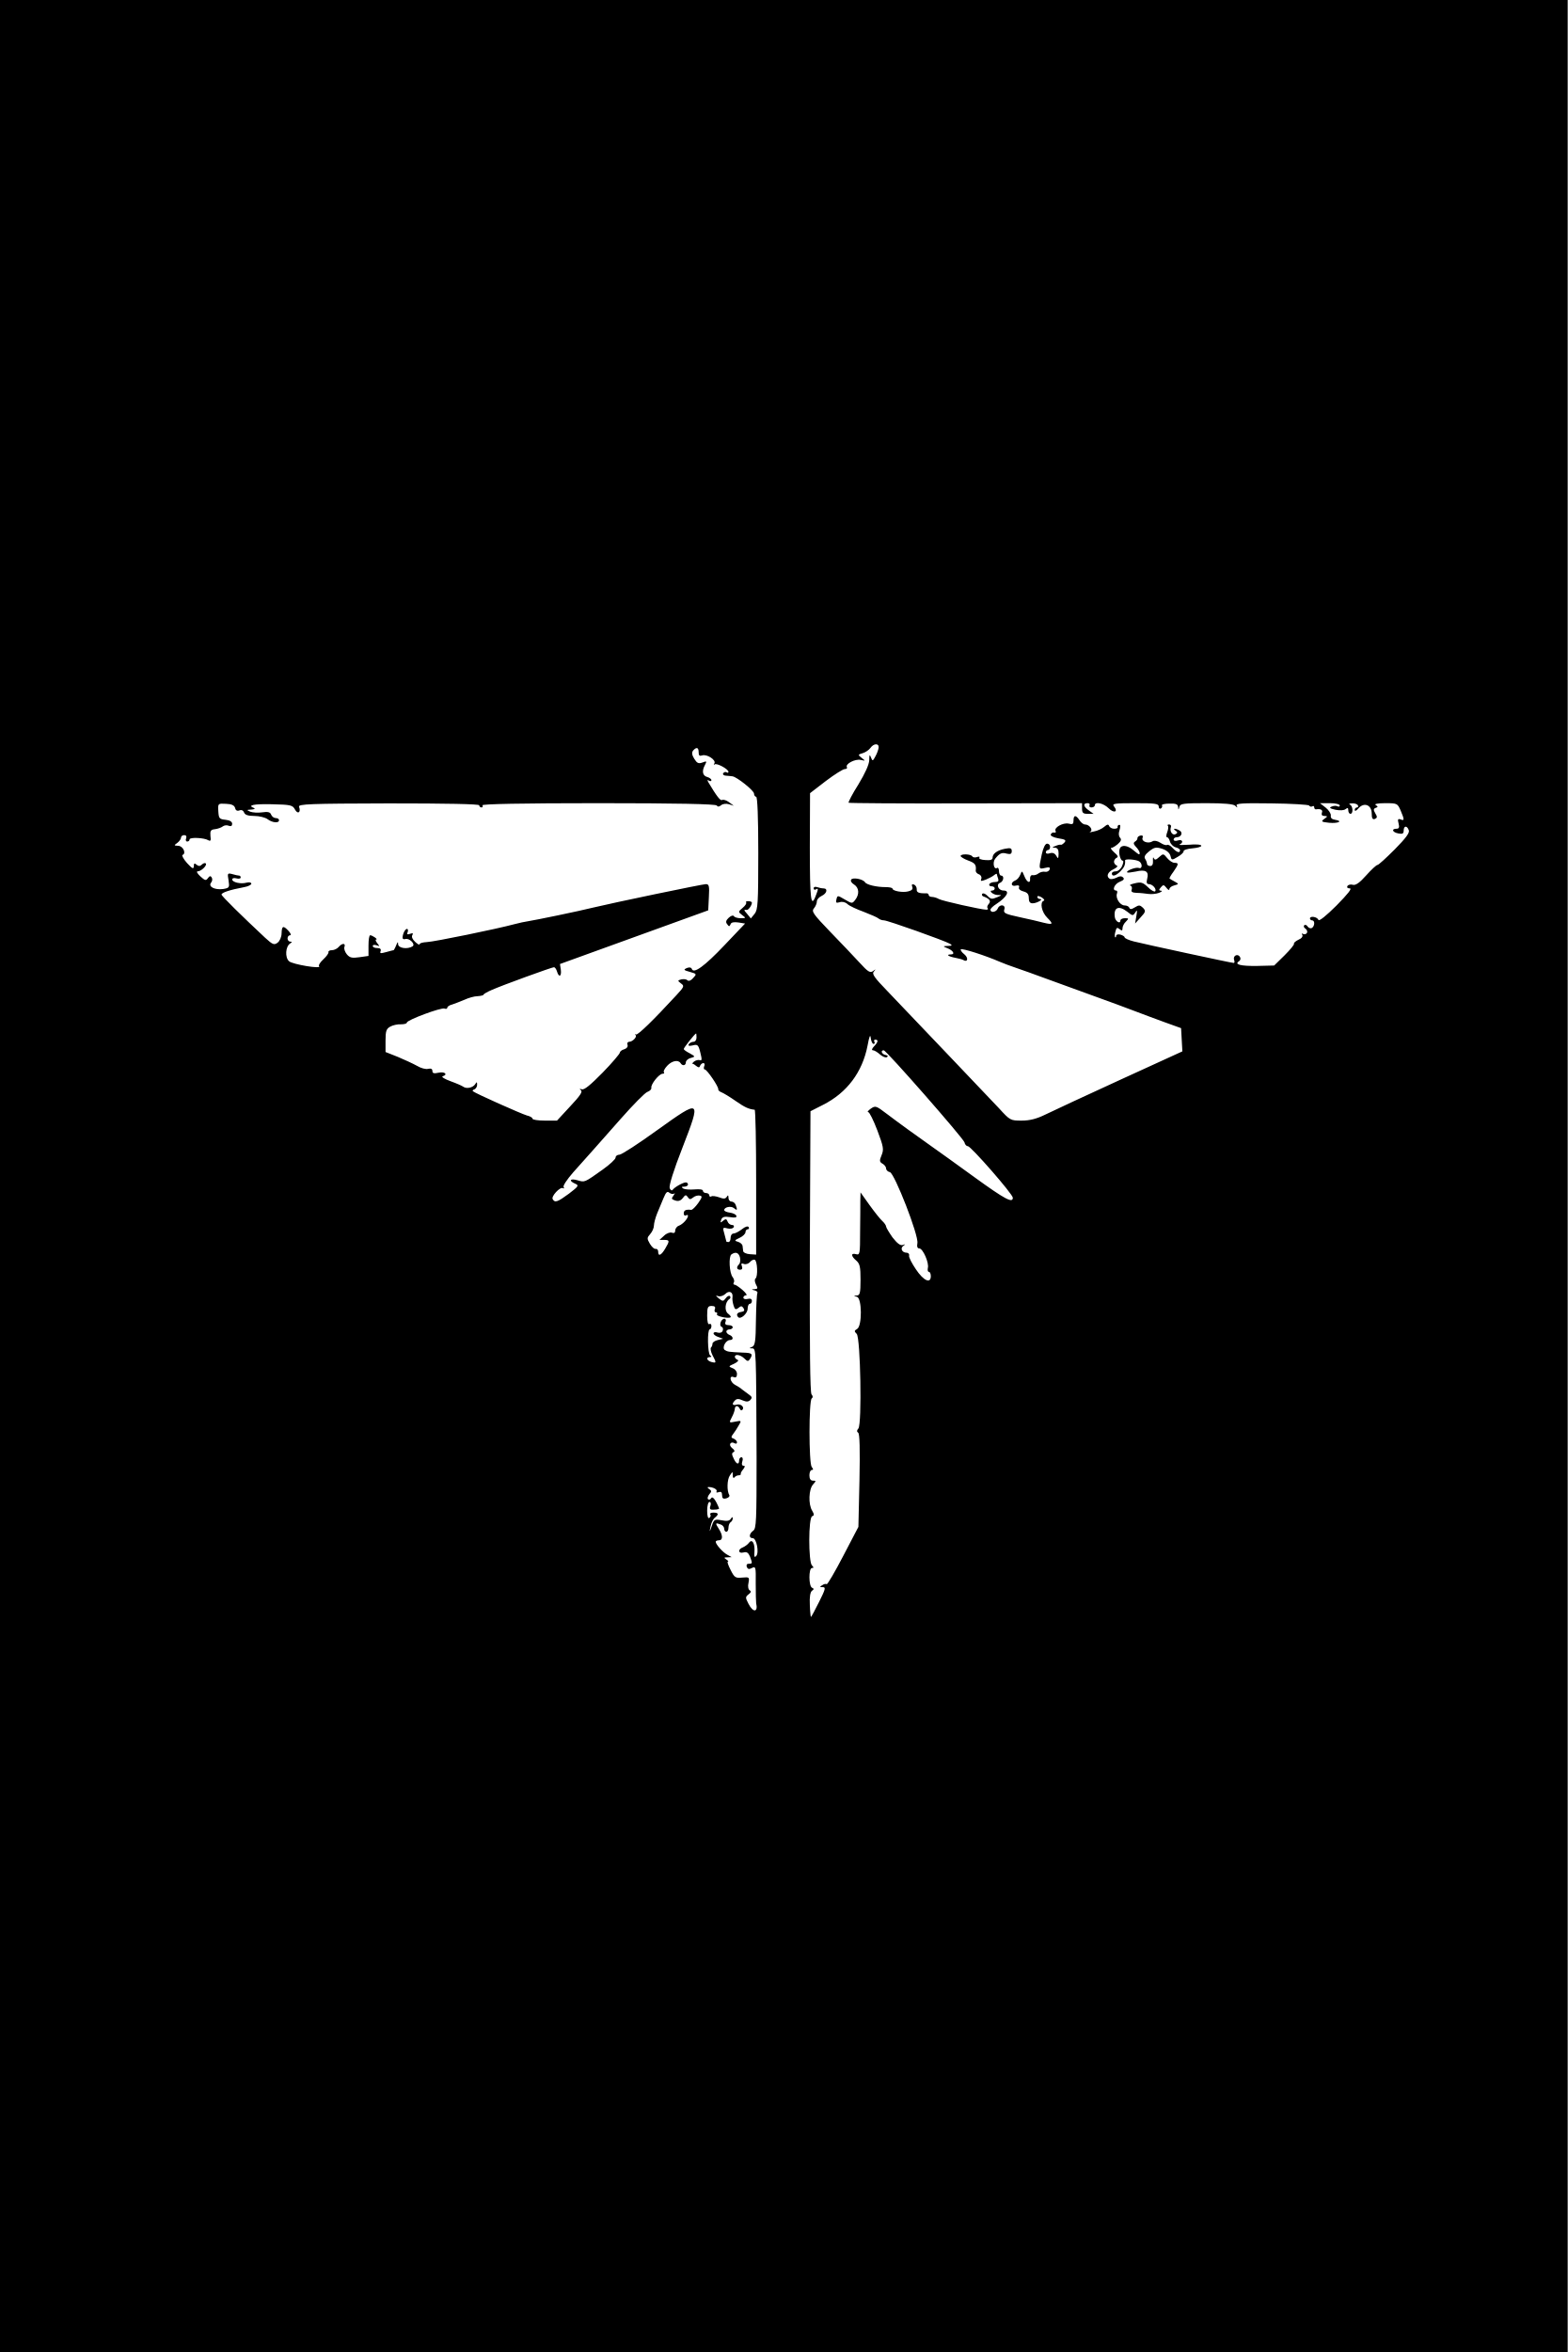
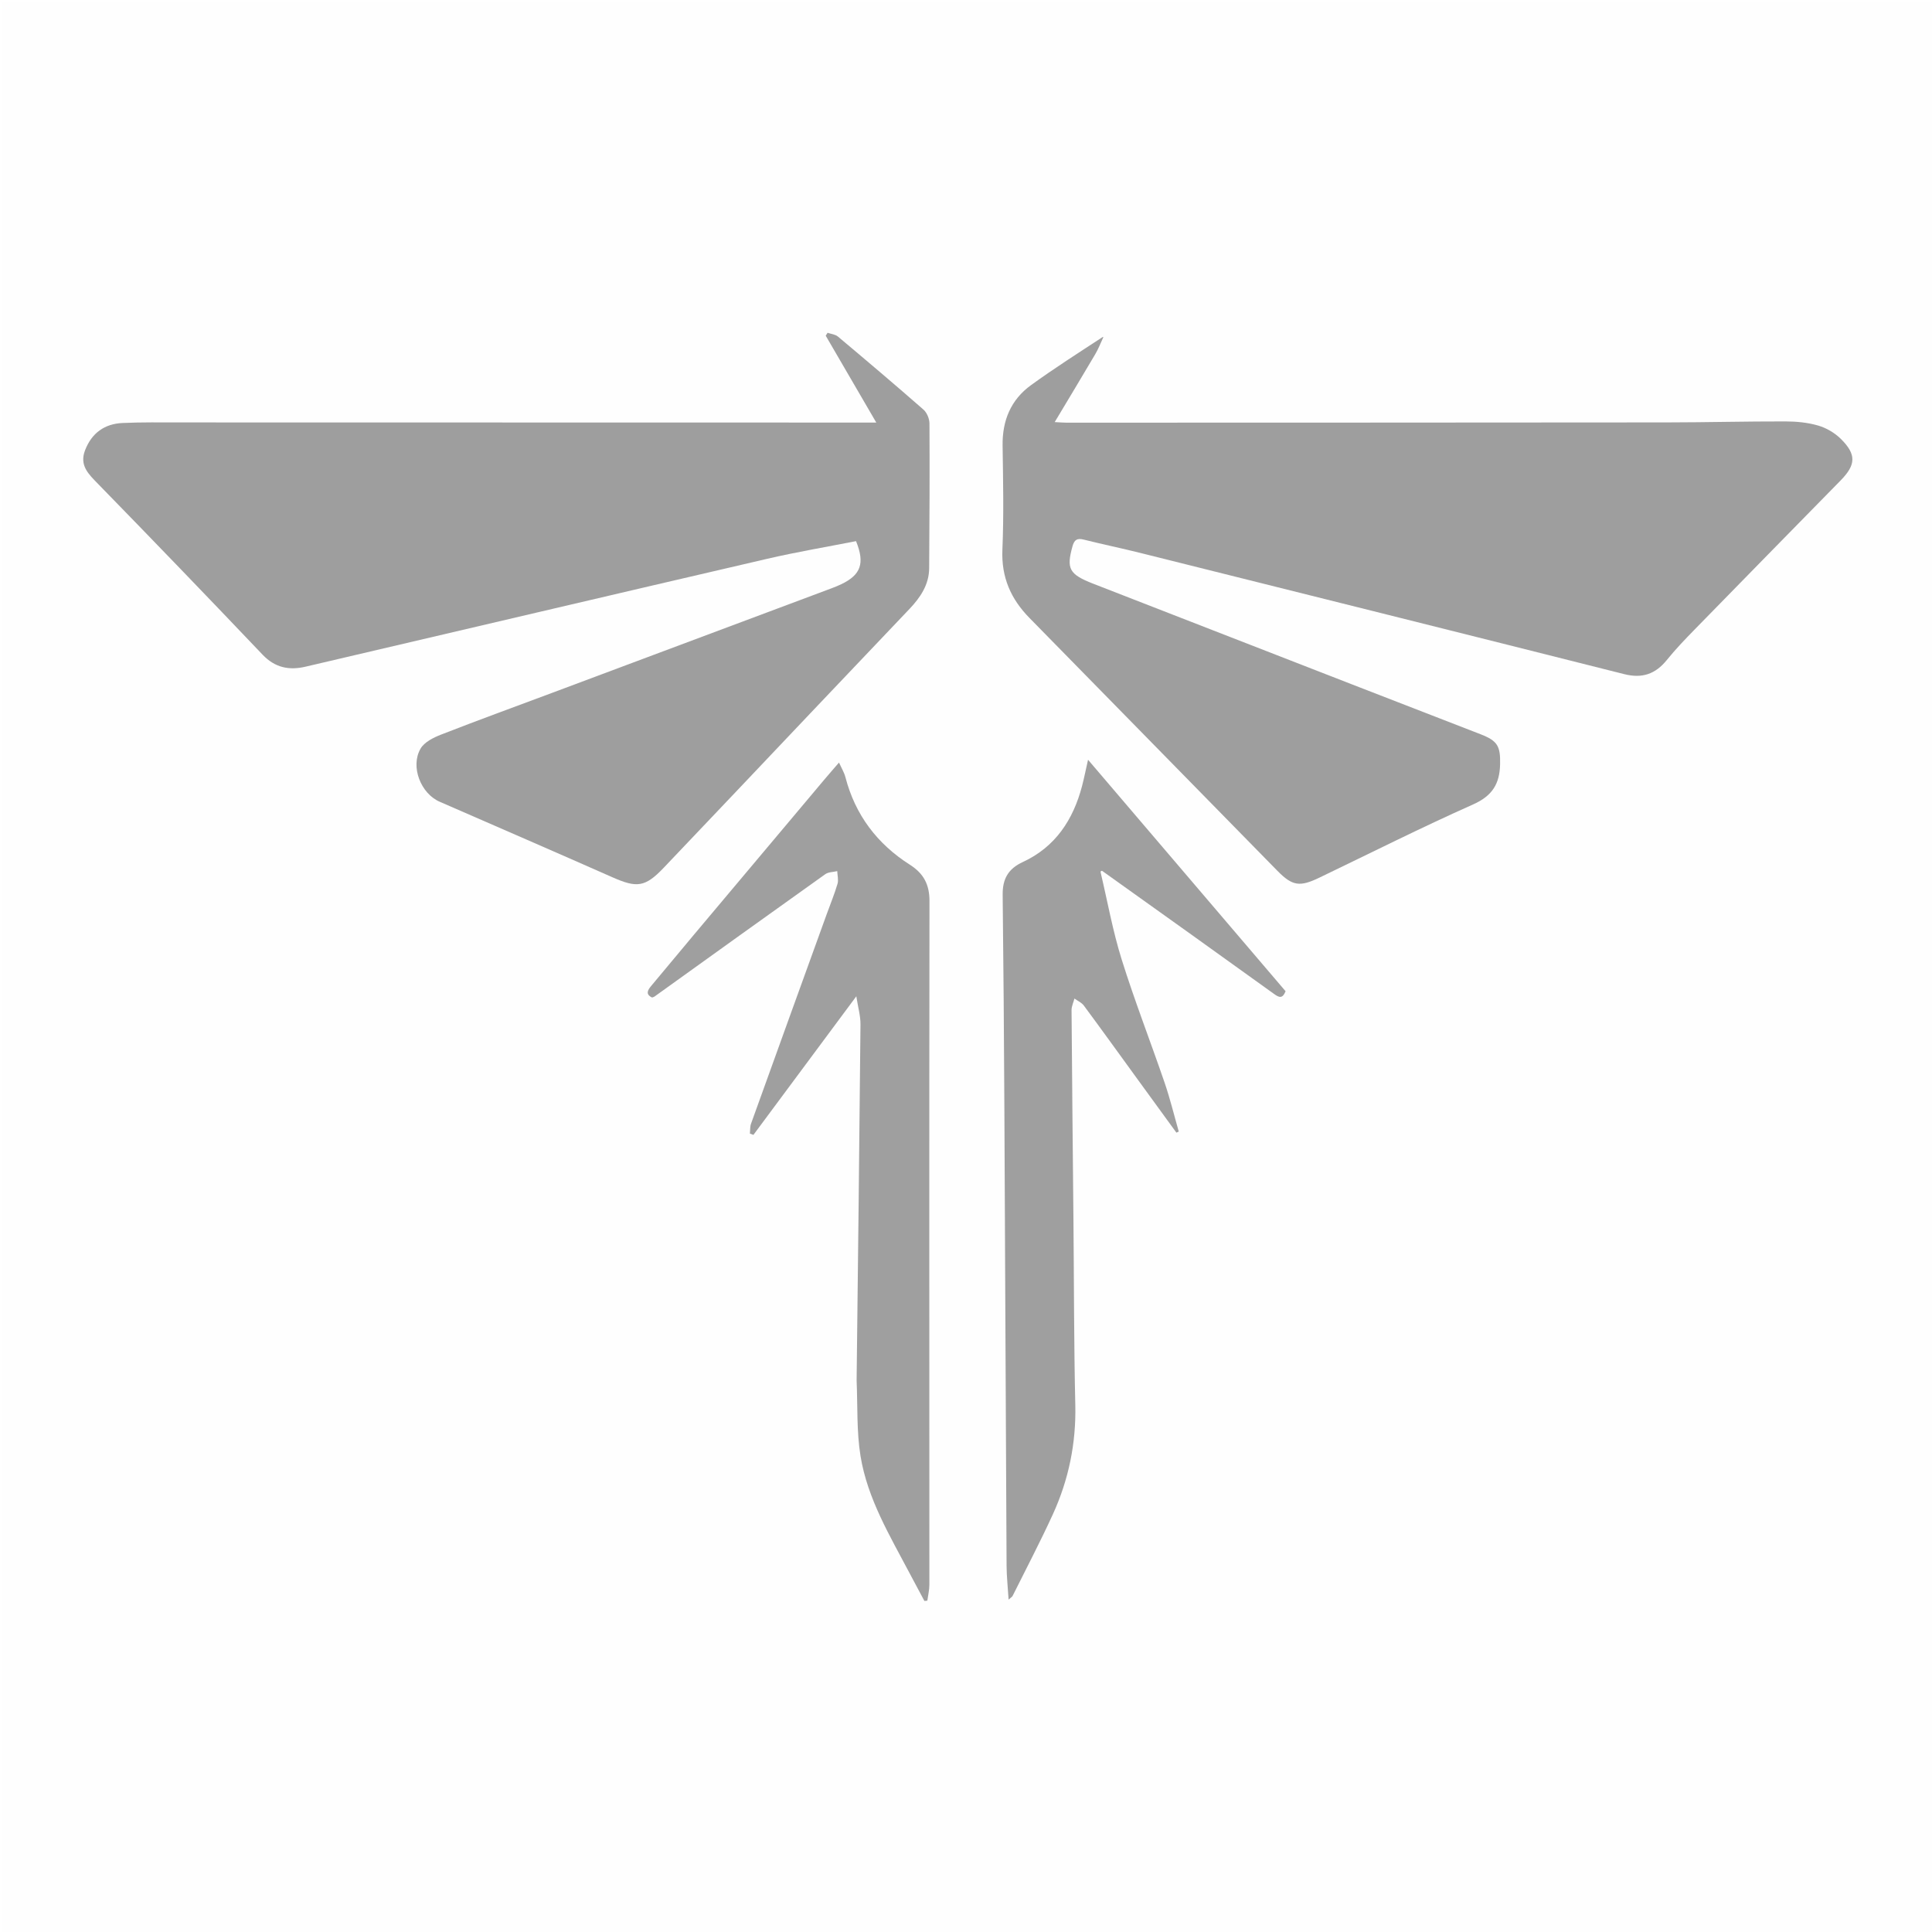
- <svg xmlns="http://www.w3.org/2000/svg" version="1.0" width="736pt" height="1104pt" viewBox="0 0 736 1104" preserveAspectRatio="xMidYMid meet">
-   <g transform="translate(0,1104) scale(0.1,-0.1)" fill="#000000" stroke="none">
-     <path d="M0 5520 l0 -5520 3680 0 3680 0 0 5520 0 5520 -3680 0 -3680 0 0 -5520z m4125 2011 c-1 -9 -7 -27 -15 -41 -12 -23 -14 -24 -21 -5 -6 16 -8 13 -8 -13 -1 -21 -19 -61 -51 -114 -28 -44 -48 -83 -46 -86 3 -2 251 -4 551 -3 l545 1 0 -25 c0 -21 5 -25 27 -25 l27 0 -22 16 c-26 18 -29 34 -6 34 8 0 12 -4 9 -10 -3 -5 1 -10 9 -10 9 0 16 5 16 10 0 19 41 10 65 -14 25 -25 46 -17 25 9 -11 13 3 15 99 15 94 0 111 -2 111 -16 0 -8 5 -12 10 -9 6 4 8 10 5 15 -2 4 13 8 35 8 31 1 40 -3 41 -16 1 -15 2 -15 6 1 4 15 19 17 127 17 84 0 126 -4 135 -12 11 -11 12 -10 7 0 -6 11 25 13 163 11 94 -1 174 -6 177 -10 3 -5 10 -7 15 -4 5 4 9 1 9 -4 0 -6 3 -10 8 -10 22 4 34 -3 28 -16 -3 -10 1 -15 12 -15 16 -1 16 -2 -1 -14 -16 -12 -14 -14 23 -18 43 -4 67 8 28 14 -15 2 -22 9 -20 20 1 9 -10 26 -24 37 l-27 21 47 0 c26 0 46 -5 46 -11 0 -5 -5 -7 -10 -4 -6 4 -19 3 -28 -1 -13 -5 -9 -9 18 -15 21 -4 40 -3 47 3 10 8 13 6 13 -6 0 -9 5 -16 10 -16 14 0 12 37 -2 43 -7 3 -3 6 9 6 12 1 25 -3 28 -9 3 -5 1 -10 -4 -10 -6 0 -11 -6 -11 -12 1 -7 8 -4 18 8 26 30 62 16 62 -25 0 -22 4 -29 15 -25 11 5 12 10 2 26 -10 17 -9 22 2 26 11 4 11 6 0 13 -9 5 8 9 44 9 57 0 58 -1 73 -35 18 -43 18 -49 -1 -41 -12 4 -14 0 -9 -19 5 -19 2 -25 -10 -25 -25 0 -19 -17 9 -22 19 -4 25 -1 25 13 0 24 16 25 24 2 5 -12 -14 -37 -66 -90 -40 -40 -76 -73 -81 -73 -5 0 -29 -22 -53 -49 -31 -35 -50 -48 -63 -44 -10 3 -22 0 -25 -6 -4 -6 0 -11 11 -11 12 0 -9 -26 -62 -80 -49 -49 -82 -75 -85 -68 -6 15 -40 20 -40 7 0 -5 5 -9 10 -9 14 0 13 -27 -1 -36 -6 -3 -15 0 -20 7 -4 7 -11 10 -16 6 -4 -5 -1 -12 6 -16 7 -5 10 -14 7 -20 -4 -6 -12 -8 -18 -5 -7 4 -8 2 -4 -4 4 -7 -3 -17 -18 -23 -14 -7 -23 -15 -21 -19 2 -4 -18 -28 -45 -55 l-48 -47 -80 -2 c-78 -1 -109 7 -85 22 7 5 9 13 4 21 -11 17 -34 4 -27 -15 3 -8 2 -14 -2 -14 -11 0 -422 89 -469 101 -24 6 -43 15 -43 19 0 4 -9 10 -20 13 -11 3 -20 0 -20 -6 0 -6 -2 -8 -5 -6 -2 3 -2 15 2 27 4 18 8 20 19 11 11 -9 14 -8 14 4 0 9 7 23 16 31 14 15 14 16 -5 16 -12 0 -21 -5 -21 -11 0 -18 -23 -4 -26 15 -7 47 18 58 59 26 24 -19 26 -20 37 -3 9 15 10 11 5 -17 l-6 -35 26 29 c24 26 25 30 11 45 -14 13 -19 14 -38 2 -16 -10 -23 -10 -26 -2 -2 6 -12 11 -22 11 -22 0 -44 35 -36 56 3 8 1 14 -4 14 -21 0 -8 31 17 41 18 7 23 13 16 20 -8 8 -17 7 -32 -1 -12 -6 -26 -8 -31 -5 -18 11 -10 32 18 45 15 7 22 15 15 17 -7 3 -13 11 -13 18 0 7 6 16 13 19 8 3 5 11 -12 25 -13 12 -19 21 -14 21 6 0 19 8 31 18 15 13 18 22 11 29 -6 6 -8 19 -5 29 8 26 7 34 -1 32 -5 -2 -7 -6 -6 -10 2 -5 -6 -8 -16 -8 -11 0 -21 6 -24 13 -3 9 -9 8 -23 -4 -10 -9 -32 -19 -49 -22 -16 -4 -24 -4 -17 -1 16 7 -3 34 -24 34 -8 0 -19 9 -26 20 -17 26 -28 25 -28 -1 0 -17 -4 -20 -23 -15 -26 6 -71 -19 -61 -35 3 -5 0 -8 -7 -7 -6 2 -13 -2 -16 -9 -2 -6 12 -14 36 -18 33 -5 38 -9 28 -20 -7 -7 -14 -12 -17 -10 -3 1 -14 -1 -25 -6 -17 -6 -17 -8 -2 -8 12 -1 17 -9 17 -28 -1 -24 -2 -26 -11 -10 -7 12 -17 16 -30 12 -11 -4 -19 -2 -19 4 0 6 5 11 10 11 6 0 10 7 10 15 0 8 -6 15 -14 15 -9 0 -18 -19 -25 -50 -15 -70 -15 -71 15 -64 20 5 25 3 22 -7 -3 -8 -13 -13 -22 -11 -10 2 -23 -2 -31 -8 -7 -6 -19 -9 -26 -8 -8 2 -13 -5 -13 -14 3 -28 -15 -21 -27 10 -11 26 -11 26 -19 6 -5 -12 -15 -24 -24 -27 -23 -9 -20 -30 3 -24 13 3 18 0 15 -8 -3 -7 5 -15 20 -19 19 -5 26 -13 26 -31 0 -17 5 -25 18 -25 20 0 54 20 35 20 -7 0 -13 5 -13 10 0 6 8 5 20 -2 11 -7 16 -14 10 -16 -19 -7 -10 -53 16 -79 31 -31 28 -35 -17 -24 -19 5 -69 17 -112 26 -69 15 -77 19 -72 36 8 23 -22 27 -31 4 -7 -17 -34 -21 -34 -5 0 5 12 17 28 27 49 32 66 63 33 63 -24 0 -36 29 -16 36 17 7 21 34 5 34 -5 0 -10 9 -10 21 0 11 -4 18 -9 15 -15 -10 -22 26 -9 43 21 26 31 31 55 24 17 -4 23 -1 23 12 0 14 -6 16 -32 11 -36 -7 -58 -23 -58 -42 0 -10 -11 -13 -34 -11 -19 1 -32 6 -28 11 3 5 -2 7 -11 3 -9 -3 -19 -2 -22 3 -7 12 -55 13 -55 2 0 -4 16 -14 35 -21 33 -12 39 -20 36 -47 -1 -7 6 -15 15 -18 9 -3 14 -13 11 -21 -5 -12 -1 -12 21 -4 14 6 32 15 39 21 7 6 13 8 13 5 0 -3 3 -12 6 -21 4 -11 0 -16 -14 -16 -12 0 -24 -4 -27 -10 -3 -5 1 -10 9 -10 9 0 16 -4 16 -10 0 -5 -5 -10 -11 -10 -20 0 3 -20 24 -21 21 0 21 -1 2 -9 -29 -12 -32 -12 -50 6 -9 9 -19 13 -23 9 -4 -4 -2 -9 3 -12 31 -11 39 -22 27 -36 -7 -7 -9 -17 -5 -20 3 -4 1 -7 -6 -7 -24 0 -207 41 -223 50 -10 6 -25 10 -33 10 -8 0 -15 4 -15 9 0 5 -6 9 -12 8 -34 -1 -46 4 -44 19 0 9 -5 19 -13 22 -10 3 -12 0 -8 -11 4 -10 -2 -17 -19 -21 -26 -7 -74 2 -74 13 0 4 -15 7 -32 7 -43 0 -90 11 -97 23 -10 15 -58 24 -65 12 -4 -6 2 -16 14 -23 23 -15 26 -45 5 -72 -14 -18 -15 -18 -49 2 -34 20 -34 20 -39 1 -4 -16 -2 -19 15 -14 11 4 26 1 36 -8 9 -9 44 -25 77 -37 33 -13 64 -26 69 -31 6 -5 17 -9 26 -9 17 0 284 -95 310 -110 12 -7 10 -10 -10 -10 -24 -1 -24 -2 -4 -10 29 -11 40 -30 18 -30 -25 0 -11 -10 22 -16 15 -3 31 -7 36 -10 21 -13 26 9 6 26 -13 10 -20 21 -17 24 6 6 115 -29 184 -59 17 -7 50 -20 75 -28 25 -8 90 -32 145 -52 55 -20 154 -56 220 -80 66 -24 152 -55 190 -70 39 -15 104 -39 145 -54 l75 -27 3 -55 3 -54 -293 -134 c-161 -74 -319 -147 -351 -163 -41 -20 -73 -28 -111 -28 -52 0 -54 1 -106 58 -56 59 -387 407 -522 548 -64 66 -76 83 -65 94 10 12 9 12 -4 2 -14 -10 -24 -4 -64 40 -27 29 -89 95 -138 145 -79 82 -88 95 -76 109 8 9 14 24 14 33 0 9 10 20 23 26 24 11 30 35 8 35 -8 0 -21 3 -30 6 -9 3 -16 1 -16 -6 0 -6 5 -8 10 -5 12 8 13 3 0 -29 -23 -62 -28 -18 -28 228 l1 253 74 57 c41 31 81 56 89 56 8 0 13 4 10 9 -9 15 39 40 65 34 23 -5 23 -5 5 9 -19 15 -19 16 5 23 13 4 29 15 36 25 15 21 40 22 38 1z m-845 -22 c0 -15 4 -19 16 -15 22 8 67 -21 58 -37 -4 -7 -4 -9 1 -5 9 8 65 -22 65 -35 0 -4 -4 -6 -9 -2 -5 3 -12 1 -16 -5 -3 -5 3 -11 14 -11 12 -1 25 -2 30 -3 21 -3 101 -67 101 -81 0 -8 5 -15 10 -15 6 0 10 -95 10 -264 0 -236 -2 -266 -17 -285 l-18 -22 -17 21 c-17 19 -17 21 -2 19 8 -1 24 22 24 34 0 4 -8 7 -17 7 -9 0 -14 -3 -10 -6 3 -4 -4 -15 -16 -25 -22 -19 -22 -19 -3 -34 19 -14 19 -15 -6 -15 -15 0 -29 4 -33 10 -3 5 -13 2 -24 -8 -13 -12 -15 -21 -7 -30 8 -12 11 -12 16 0 3 9 16 11 37 8 l31 -5 -97 -102 c-93 -98 -145 -136 -153 -111 -3 7 -11 9 -24 4 -16 -7 -15 -10 15 -18 32 -9 33 -10 15 -29 -10 -12 -21 -16 -27 -10 -5 5 -17 6 -28 4 -18 -5 -19 -6 -2 -19 17 -12 15 -16 -22 -56 -109 -118 -179 -186 -189 -184 -6 2 -7 1 -3 -2 11 -6 -12 -32 -29 -32 -7 0 -11 -6 -8 -14 3 -9 -3 -17 -15 -21 -12 -3 -21 -11 -21 -16 0 -5 -36 -48 -81 -94 -56 -57 -86 -82 -97 -78 -12 3 -13 2 -5 -4 10 -7 -4 -27 -50 -76 l-62 -67 -57 0 c-32 0 -58 4 -58 9 0 5 -12 12 -26 15 -25 7 -243 104 -254 114 -3 3 1 7 8 9 6 3 12 12 12 21 0 14 -2 15 -9 3 -11 -17 -41 -23 -56 -12 -5 4 -32 16 -60 26 -27 10 -44 20 -37 23 26 8 11 23 -18 17 -23 -5 -30 -3 -30 8 0 10 -7 13 -20 10 -11 -3 -34 3 -52 14 -18 10 -59 29 -90 42 l-58 23 0 54 c0 45 4 55 22 65 12 7 35 12 50 11 15 0 28 3 28 8 0 12 161 72 177 66 7 -3 13 -1 13 4 0 5 10 12 23 15 12 4 38 14 57 22 19 9 47 17 62 17 15 1 28 4 28 7 0 3 17 13 38 22 49 22 283 107 293 107 4 0 11 -9 14 -20 9 -30 22 -24 18 8 l-4 27 348 126 348 126 3 62 c3 52 1 61 -14 61 -16 0 -438 -88 -529 -110 -63 -16 -277 -60 -305 -64 -14 -2 -43 -8 -65 -14 -81 -22 -378 -83 -411 -84 -19 -1 -34 -5 -34 -10 0 -5 -9 0 -21 11 -13 12 -18 24 -13 32 5 9 2 10 -10 6 -14 -5 -17 -3 -12 8 3 8 1 15 -3 15 -9 0 -21 -24 -21 -42 0 -5 5 -8 12 -6 19 7 50 -24 35 -34 -24 -15 -67 -9 -68 10 0 13 -2 12 -9 -5 -5 -13 -11 -23 -12 -23 -2 0 -17 -4 -35 -9 -26 -7 -31 -7 -26 5 3 9 -2 14 -16 14 -12 0 -21 4 -21 10 0 5 8 6 18 3 15 -6 15 -5 3 10 -7 9 -10 17 -5 17 11 0 -18 20 -28 20 -5 0 -8 -22 -8 -49 l0 -48 -42 -6 c-35 -5 -46 -3 -60 14 -9 11 -14 27 -11 34 7 19 -11 19 -27 0 -7 -8 -21 -15 -31 -15 -11 0 -18 -4 -17 -9 2 -5 -9 -20 -24 -34 -15 -14 -24 -28 -20 -32 15 -15 -124 8 -141 23 -20 18 -17 70 6 84 9 6 9 8 0 8 -7 0 -13 7 -13 15 0 8 5 15 12 15 6 0 3 9 -7 20 -25 27 -32 25 -33 -11 0 -17 -9 -37 -19 -44 -16 -12 -23 -9 -58 23 -108 101 -205 196 -205 203 0 9 38 22 107 35 18 3 33 11 33 16 0 6 -10 8 -22 5 -28 -8 -68 2 -68 15 0 6 9 8 20 5 11 -3 20 -1 20 4 0 5 -3 9 -7 9 -5 0 -19 3 -32 7 -23 6 -24 4 -18 -29 5 -34 4 -36 -26 -41 -39 -5 -71 11 -56 30 6 7 7 18 3 24 -5 9 -10 8 -18 -3 -9 -13 -14 -11 -36 9 -14 13 -19 23 -12 23 17 0 46 29 38 37 -3 4 -12 1 -18 -5 -8 -8 -15 -9 -25 -1 -10 9 -13 7 -13 -7 -1 -15 -7 -12 -32 15 -17 19 -26 37 -21 38 19 7 2 43 -21 43 -20 1 -20 2 -3 14 9 7 17 18 17 25 0 6 7 11 15 11 9 0 12 -6 9 -15 -4 -8 -1 -15 5 -15 6 0 11 4 11 10 0 11 69 8 88 -4 11 -6 13 -1 10 20 -2 24 1 30 22 32 14 2 30 8 36 13 6 5 19 7 28 3 10 -4 16 -1 16 9 0 10 -11 17 -31 19 -29 3 -32 6 -34 40 -2 37 -2 37 36 35 27 -1 39 -7 43 -20 2 -11 10 -15 20 -11 10 4 18 0 22 -10 4 -11 19 -16 48 -16 23 0 51 -7 62 -15 22 -17 54 -20 54 -5 0 6 -7 10 -15 10 -9 0 -18 7 -22 16 -4 12 -15 15 -42 11 -20 -3 -45 -1 -56 3 -18 8 -18 9 5 10 14 1 19 4 13 7 -34 13 -4 20 83 18 89 -2 98 -4 109 -25 13 -24 29 -13 19 13 -5 13 49 15 420 16 273 0 426 -3 426 -9 0 -6 5 -10 11 -10 5 0 7 4 4 10 -4 6 184 10 544 10 368 0 552 -4 556 -11 5 -7 11 -6 20 1 8 7 24 9 37 5 l23 -7 -23 17 c-12 9 -26 13 -32 10 -8 -5 -25 17 -65 84 -5 10 -4 12 3 7 7 -4 12 -3 12 2 0 5 -9 12 -20 15 -22 6 -26 28 -10 57 9 17 8 19 -12 11 -19 -7 -26 -3 -39 18 -11 18 -12 29 -5 38 16 18 26 15 26 -8z m-10 -1339 c0 -11 -6 -20 -14 -20 -8 0 -18 -5 -22 -11 -5 -8 1 -10 18 -6 23 6 27 3 36 -34 8 -32 8 -39 -3 -35 -7 2 -19 -1 -27 -7 -7 -7 -11 -11 -9 -10 2 2 11 -3 19 -10 12 -9 16 -9 19 1 3 6 9 12 15 12 6 0 8 -7 4 -15 -3 -8 -2 -15 3 -15 10 0 66 -82 63 -93 -1 -4 6 -11 15 -14 10 -4 40 -22 67 -41 43 -30 61 -38 89 -41 4 -1 7 -154 7 -341 l0 -339 -30 2 c-16 1 -31 8 -31 15 -1 6 -2 18 -3 25 -1 6 -10 15 -21 18 -18 5 -18 7 8 19 15 7 27 19 27 27 0 7 5 13 11 13 5 0 7 5 4 10 -4 6 -16 3 -32 -10 -14 -11 -32 -20 -39 -20 -8 0 -14 -9 -14 -20 0 -11 -4 -20 -10 -20 -5 0 -10 1 -10 3 0 1 -4 17 -9 35 -9 30 -8 32 14 26 12 -3 26 -1 29 5 4 6 1 11 -7 11 -8 0 -18 7 -21 16 -5 13 -9 14 -21 4 -13 -11 -14 -10 -9 5 5 13 15 16 41 12 24 -4 33 -2 30 6 -2 7 -16 13 -30 15 -15 2 -27 7 -27 12 0 14 32 21 46 9 15 -13 17 -9 8 15 -3 9 -12 16 -20 16 -8 0 -14 8 -14 18 0 12 -2 14 -8 4 -7 -10 -15 -10 -36 -2 -15 5 -32 8 -37 4 -5 -3 -9 0 -9 5 0 6 -7 11 -15 11 -8 0 -15 5 -15 11 0 6 -16 8 -39 6 -22 -2 -46 0 -53 4 -10 7 -9 9 5 9 9 0 17 5 17 10 0 6 -5 10 -10 10 -13 0 -53 -22 -62 -35 -4 -5 -10 -2 -14 8 -4 11 18 83 60 190 89 230 88 230 -119 82 -87 -63 -167 -115 -177 -115 -10 0 -18 -6 -18 -14 0 -7 -28 -33 -62 -57 -86 -61 -82 -59 -117 -49 -34 10 -43 -2 -11 -16 19 -8 17 -12 -29 -47 -53 -39 -66 -44 -76 -26 -9 13 35 60 48 52 6 -3 7 -1 3 5 -4 6 17 37 45 69 80 89 106 119 222 250 59 67 116 125 127 128 11 4 19 12 18 19 -4 15 36 66 53 66 7 0 9 3 6 7 -4 3 3 17 15 30 22 24 52 30 63 13 9 -15 25 -12 25 4 0 7 10 17 23 20 22 6 22 7 -5 22 -16 8 -28 17 -28 20 0 6 52 72 58 73 1 1 2 -8 2 -19z m831 -30 c6 0 7 5 4 10 -3 6 -1 10 4 10 16 0 14 -11 -6 -32 -10 -11 -12 -18 -4 -18 6 0 21 -9 33 -20 12 -10 26 -16 32 -12 7 4 4 8 -6 10 -18 3 -26 22 -9 22 12 0 373 -412 379 -432 2 -10 9 -18 16 -18 14 0 211 -225 211 -242 0 -27 -36 -8 -181 97 -82 59 -171 124 -199 143 -75 53 -154 110 -212 154 -50 38 -53 39 -75 24 -12 -9 -18 -16 -12 -16 6 0 25 -39 43 -86 29 -77 31 -89 20 -116 -11 -26 -10 -32 4 -40 9 -5 17 -15 17 -22 0 -8 8 -16 18 -18 22 -6 136 -298 129 -333 -3 -17 0 -25 9 -25 17 0 47 -69 40 -92 -2 -10 0 -18 5 -18 5 0 9 -9 9 -20 0 -37 -34 -22 -70 32 -19 28 -34 57 -32 64 2 8 -4 14 -12 14 -21 0 -31 21 -15 32 11 8 10 9 -3 4 -12 -3 -26 8 -48 36 -16 23 -30 46 -30 51 0 5 -8 17 -18 26 -10 9 -37 43 -60 75 l-42 59 -1 -39 c0 -21 0 -88 -1 -147 0 -102 -1 -109 -19 -104 -25 7 -24 -9 1 -30 17 -15 20 -30 20 -90 0 -62 -3 -73 -17 -74 -17 -1 -17 -2 0 -6 24 -6 25 -137 1 -151 -14 -8 -14 -11 -2 -23 18 -18 25 -423 8 -444 -8 -9 -8 -15 -1 -20 7 -4 9 -78 6 -224 l-5 -218 -71 -136 c-39 -75 -74 -135 -78 -133 -4 3 -13 1 -21 -5 -13 -7 -12 -9 3 -9 15 0 12 -10 -18 -70 -19 -38 -36 -70 -38 -70 -1 0 -4 26 -5 57 -2 37 2 60 10 66 10 7 10 10 1 14 -17 6 -17 93 -1 93 9 0 9 3 0 12 -17 17 -17 225 1 231 10 3 10 9 0 26 -19 30 -16 101 4 123 15 17 15 18 0 18 -11 0 -17 8 -17 25 0 14 5 25 11 25 8 0 8 4 0 14 -14 17 -14 313 0 322 6 4 6 11 -1 19 -7 8 -9 220 -8 670 l3 659 59 30 c113 57 185 154 209 278 8 44 13 55 15 36 2 -16 8 -28 13 -28z m-935 -702 c4 4 3 0 -4 -10 -11 -14 -10 -17 8 -23 15 -5 26 -1 36 12 11 15 15 16 23 4 8 -12 12 -12 25 -2 8 7 22 11 31 9 13 -2 12 -8 -7 -35 -13 -18 -27 -32 -33 -32 -25 3 -35 -2 -35 -17 0 -8 5 -12 10 -9 6 3 10 3 10 -2 -1 -14 -24 -39 -42 -46 -10 -3 -18 -14 -18 -23 0 -10 -5 -14 -16 -10 -8 3 -25 -3 -36 -14 l-22 -20 22 0 c26 0 27 -4 5 -41 -19 -32 -33 -38 -33 -14 0 8 -5 14 -12 13 -6 -2 -18 9 -27 24 -14 24 -14 28 2 46 9 10 17 28 17 39 0 11 7 37 15 57 8 20 22 52 30 72 12 29 18 34 28 25 8 -6 18 -7 23 -3z m308 -300 c3 -13 1 -27 -4 -32 -14 -14 -12 -26 5 -26 9 0 12 6 8 17 -5 12 -2 15 10 10 8 -3 21 1 28 9 6 8 17 13 22 11 13 -4 16 -80 4 -88 -5 -4 -4 -16 2 -28 10 -18 9 -21 -6 -22 -17 -1 -17 -2 0 -6 9 -2 15 -8 13 -12 -3 -4 -6 -61 -7 -127 -1 -100 -4 -120 -18 -126 -15 -6 -15 -7 0 -7 19 -1 19 2 21 -515 0 -293 -1 -331 -16 -341 -20 -15 -21 -35 -2 -35 18 0 31 -69 16 -84 -8 -8 -10 -3 -8 19 3 41 -11 64 -26 43 -6 -8 -19 -17 -28 -21 -25 -9 -23 -31 3 -24 15 4 22 -1 30 -19 12 -33 12 -34 -6 -34 -9 0 -12 -6 -9 -15 5 -11 11 -12 24 -5 18 9 19 5 18 -72 0 -46 1 -87 2 -93 10 -43 -14 -46 -36 -3 -15 29 -15 32 0 44 12 9 14 14 6 19 -7 4 -10 19 -6 35 5 27 4 28 -30 25 -31 -3 -36 0 -54 36 -11 21 -17 39 -13 39 5 0 1 5 -7 10 -12 8 -12 10 5 10 l20 1 -20 11 c-21 11 -54 48 -55 61 0 4 7 7 15 7 20 0 19 24 -1 55 -17 26 -16 29 10 19 9 -3 16 -12 16 -20 0 -8 5 -14 10 -14 6 0 10 9 10 19 0 11 5 23 10 26 6 3 10 12 10 18 0 8 -3 7 -9 -2 -6 -10 -19 -12 -43 -7 -33 6 -36 4 -46 -26 -11 -32 -12 -32 -6 -3 3 17 12 35 20 41 20 16 18 24 -7 24 -11 0 -18 -4 -14 -9 3 -5 1 -12 -5 -16 -6 -4 -10 9 -10 34 0 23 5 41 11 41 6 0 8 -8 4 -19 -5 -15 -1 -19 19 -17 13 0 23 3 22 6 -16 40 -31 59 -37 48 -4 -7 -11 -9 -15 -5 -4 3 -1 14 6 23 12 13 11 17 -1 25 -8 5 -9 9 -2 9 21 0 43 -12 37 -21 -3 -5 2 -6 10 -3 11 4 16 0 16 -14 0 -15 5 -19 20 -15 11 3 17 10 14 15 -12 19 -11 74 3 93 13 19 13 19 13 0 0 -11 4 -15 8 -10 4 6 13 10 20 10 6 0 11 3 10 6 -2 3 3 13 11 22 9 12 10 17 2 17 -8 0 -10 8 -6 20 4 11 2 20 -4 20 -6 0 -11 -7 -11 -15 0 -23 -14 -18 -26 10 -9 18 -9 25 0 29 7 3 5 10 -7 19 -19 15 -7 34 13 22 6 -3 10 -1 10 5 0 6 -7 13 -15 17 -13 4 -14 8 -3 22 7 9 19 27 26 40 14 23 13 24 -16 18 -30 -6 -30 -6 -16 21 8 15 14 33 14 40 0 6 4 12 9 12 5 0 11 -6 14 -12 2 -7 8 -10 12 -6 12 12 -6 30 -26 25 -21 -6 -25 3 -8 20 8 8 18 8 35 0 19 -8 28 -7 37 2 9 10 8 15 -8 26 -11 8 -25 18 -31 23 -5 5 -20 15 -32 21 -25 13 -31 47 -7 37 10 -4 15 1 15 15 0 11 -9 23 -21 27 -20 8 -19 9 8 21 16 8 23 16 16 18 -7 3 -13 9 -13 14 0 15 27 10 45 -8 14 -14 18 -14 26 -2 15 24 10 29 -33 30 -67 3 -72 4 -85 12 -15 10 4 47 24 47 18 0 16 17 -2 24 -8 3 -15 10 -15 16 0 5 7 10 15 10 8 0 15 5 15 10 0 6 -9 10 -20 10 -13 0 -18 5 -14 15 4 8 1 15 -5 15 -16 0 -27 -33 -13 -38 6 -2 8 -10 5 -18 -3 -9 -13 -12 -24 -9 -11 4 -19 2 -19 -4 0 -5 10 -13 23 -17 l22 -8 -25 -6 c-14 -3 -25 -11 -25 -17 0 -6 -3 -15 -7 -18 -4 -4 -1 -20 7 -36 19 -36 19 -38 -5 -32 -22 6 -27 23 -7 23 8 0 9 3 1 8 -12 8 -14 122 -2 122 4 0 8 7 8 16 0 8 -4 12 -10 9 -6 -4 -10 12 -10 39 0 40 3 46 21 46 15 0 19 -5 15 -15 -3 -8 -1 -15 5 -15 6 0 8 -4 5 -9 -6 -9 55 -22 64 -14 3 3 -3 10 -12 17 -18 13 -14 55 6 68 6 4 7 10 3 14 -4 4 -13 0 -20 -10 -11 -15 -14 -15 -32 -1 -16 14 -17 16 -3 11 10 -3 24 2 33 10 17 18 37 10 34 -14 -2 -10 1 -27 5 -40 6 -19 10 -21 23 -11 12 10 16 10 24 -2 6 -10 3 -15 -11 -17 -20 -3 -25 -13 -14 -25 12 -11 44 18 44 40 0 13 5 23 10 23 6 0 10 6 10 14 0 9 -7 12 -20 9 -11 -3 -20 0 -20 6 0 6 6 11 13 11 6 0 -1 11 -17 25 -16 14 -33 25 -38 25 -5 0 -6 5 -3 10 4 6 1 17 -5 25 -16 19 -20 98 -6 107 20 14 34 8 40 -14z" />
-     <path d="M5483 7164 c3 -3 2 -17 -3 -30 -5 -13 -6 -24 -1 -24 5 0 11 -9 14 -21 3 -11 15 -23 26 -26 12 -3 21 -9 21 -14 0 -15 -16 -10 -35 11 -10 11 -21 17 -26 14 -5 -3 -19 2 -31 10 -14 9 -29 12 -37 7 -20 -13 -53 -1 -47 16 4 9 0 13 -10 11 -8 -2 -14 -7 -14 -12 1 -5 -4 -12 -11 -16 -9 -6 -8 -12 4 -25 15 -15 23 -35 14 -35 -2 0 -14 9 -27 20 -27 23 -56 26 -63 6 -7 -18 3 -56 14 -56 5 0 3 -11 -3 -25 -6 -14 -19 -25 -30 -25 -10 0 -18 -4 -18 -10 0 -16 18 -12 40 10 18 18 24 32 22 51 -2 9 50 5 66 -4 17 -11 15 -38 -2 -31 -14 5 -62 -14 -54 -21 2 -2 20 0 40 4 46 11 63 1 54 -33 -5 -19 -2 -26 8 -26 17 0 38 -24 29 -34 -4 -3 -19 5 -34 20 -23 22 -32 25 -61 18 -18 -4 -28 -9 -21 -11 7 -2 9 -11 6 -19 -4 -10 3 -14 23 -15 16 0 41 -3 55 -5 15 -2 37 0 50 5 13 5 18 10 10 10 -11 1 -11 4 -1 16 11 13 14 13 26 -2 7 -10 14 -13 14 -7 0 7 10 15 23 18 22 6 22 7 2 18 -11 6 -22 12 -24 14 -2 2 6 16 18 32 25 36 26 42 5 42 -9 0 -24 10 -34 22 -18 22 -19 22 -38 5 -15 -14 -21 -15 -25 -5 -3 7 -5 2 -4 -12 1 -16 -3 -25 -13 -25 -8 0 -15 5 -15 10 0 6 -4 16 -9 24 -6 9 0 20 19 35 24 19 32 21 61 12 21 -7 35 -19 39 -33 5 -21 6 -22 34 -5 16 9 29 21 28 27 -1 5 17 11 41 13 23 2 42 7 42 12 0 6 -26 8 -57 5 -32 -2 -52 -2 -45 1 20 9 14 26 -8 19 -11 -4 -20 -2 -20 4 0 6 6 11 14 11 21 0 31 21 15 31 -8 5 -18 9 -24 9 -5 0 -4 -4 4 -9 10 -7 10 -10 1 -16 -15 -9 -30 13 -23 32 3 7 -1 13 -8 13 -7 0 -10 -3 -6 -6z" />
-   </g>
+ <svg xmlns="http://www.w3.org/2000/svg" version="1.1" id="Layer_1" x="0px" y="0px" width="100%" viewBox="0 0 900 900" enable-background="new 0 0 900 900" xml:space="preserve">
+   <path fill="#FEFEFE" opacity="1" stroke="none" d=" M481,901   C320.667,901 160.833,901 1,901   C1,601 1,301 1,1   C301,1 601,1 901,1   C901,301 901,601 901,901   C761.167,901 621.333,901 481,901  M513.88,405.929   C540.409,424.928 566.956,443.901 593.435,462.969   C595.737,464.628 597.376,465.469 598.875,461.761   C568.481,426.142 537.98,390.399 506.854,353.924   C505.741,358.83 505.013,362.523 504.061,366.158   C499.938,381.892 491.601,394.564 476.49,401.549   C469.552,404.756 466.997,409.545 467.082,416.848   C467.462,449.666 467.702,482.487 467.872,515.307   C468.241,586.624 468.52,657.942 468.901,729.259   C468.927,734.293 469.486,739.323 469.847,745.154   C471.034,744.087 471.511,743.843 471.703,743.458   C478.005,730.788 484.602,718.252 490.478,705.387   C497.83,689.292 501.321,672.373 500.914,654.501   C500.265,626.025 500.324,597.533 500.06,569.048   C499.756,536.228 499.402,503.409 499.169,470.589   C499.156,468.781 500.048,466.967 500.519,465.156   C501.995,466.23 503.851,467.022 504.888,468.422   C513.114,479.524 521.181,490.745 529.305,501.924   C535.534,510.496 541.773,519.061 548.008,527.628   C548.378,527.46 548.747,527.292 549.116,527.123   C546.945,519.549 545.089,511.868 542.54,504.423   C535.965,485.218 528.563,466.281 522.506,446.919   C518.355,433.652 515.907,419.853 512.955,406.037   C512.955,406.037 513.208,405.779 513.88,405.929  M513.283,157.029   C502.263,164.463 491.042,171.619 480.285,179.415   C470.877,186.235 466.873,195.923 467.048,207.602   C467.289,223.759 467.64,239.944 466.956,256.075   C466.412,268.888 470.866,279.011 479.604,287.905   C518.132,327.12 556.557,366.436 595.07,405.666   C602.08,412.806 605.533,413.213 614.605,408.848   C638.454,397.375 662.113,385.476 686.278,374.71   C695.154,370.755 698.596,365.158 698.799,356.078   C698.987,347.681 697.719,345.158 689.82,342.085   C669.814,334.301 649.786,326.574 629.778,318.798   C589.607,303.186 549.437,287.574 509.281,271.924   C498,267.528 496.722,264.928 499.594,254.529   C500.469,251.36 501.814,250.607 504.913,251.384   C513.618,253.566 522.414,255.379 531.12,257.554   C606.307,276.33 681.497,295.095 756.641,314.044   C764.99,316.149 771.151,314.031 776.455,307.474   C780.427,302.563 784.818,297.971 789.236,293.445   C811.928,270.198 834.687,247.016 857.429,223.818   C864.589,216.515 864.869,211.691 857.495,204.413   C854.658,201.613 850.757,199.34 846.934,198.23   C842.062,196.816 836.779,196.323 831.671,196.312   C813.355,196.274 795.039,196.758 776.722,196.776   C683.41,196.866 590.099,196.873 496.787,196.898   C495.247,196.898 493.706,196.75 491.319,196.627   C497.992,185.481 504.184,175.248 510.244,164.937   C511.721,162.425 512.767,159.66 514.362,157.011   C514.24,157.006 514.118,157 513.283,157.029  M380.5,196.839   C281.672,196.818 182.844,196.792 84.016,196.785   C75.043,196.785 66.057,196.643 57.099,197.046   C48.686,197.424 42.715,201.734 39.63,209.739   C36.902,216.818 41.201,220.832 45.676,225.418   C71.385,251.769 96.931,278.282 122.303,304.959   C128.097,311.051 134.668,312.356 142.29,310.575   C214.024,293.816 285.73,276.939 357.489,260.29   C371.192,257.11 385.092,254.78 398.776,252.083   C402.968,262.442 401.035,267.767 391.907,272.149   C390.41,272.868 388.862,273.491 387.306,274.073   C343.822,290.353 300.336,306.625 256.847,322.891   C239.699,329.304 222.49,335.562 205.436,342.219   C201.894,343.601 197.671,345.71 195.918,348.734   C191.051,357.13 196.036,369.653 204.804,373.474   C231.663,385.178 258.539,396.844 285.338,408.683   C296.692,413.699 300.526,413.308 309.152,404.267   C332.035,380.286 354.789,356.183 377.608,332.142   C392.975,315.951 408.383,299.799 423.738,283.597   C428.77,278.287 432.781,272.349 432.839,264.71   C433.01,242.238 433.104,219.764 432.98,197.293   C432.968,195.101 431.824,192.251 430.213,190.838   C417.068,179.311 403.719,168.016 390.326,156.775   C389.097,155.743 387.135,155.585 385.513,155.021   C385.226,155.476 384.94,155.93 384.653,156.385   C392.373,169.648 400.093,182.911 408.199,196.838   C398.733,196.838 390.117,196.838 380.5,196.839  M399.021,643.507   C399.556,655.112 399.015,666.891 400.864,678.282   C404.113,698.294 414.655,715.596 423.94,733.27   C426.141,737.46 428.397,741.621 430.628,745.794   C431.082,745.745 431.536,745.696 431.99,745.647   C432.32,743.16 432.94,740.674 432.94,738.188   C432.947,632.041 432.835,525.894 432.985,419.747   C432.996,411.988 430.228,406.886 423.875,402.84   C408.651,393.142 398.402,379.662 393.824,362.028   C393.262,359.864 392.027,357.874 390.844,355.221   C388.195,358.296 386.022,360.768 383.903,363.287   C363.652,387.363 343.402,411.441 323.169,435.532   C316.532,443.435 309.947,451.381 303.333,459.303   C301.669,461.297 300.63,463.203 303.781,464.69   C304.249,464.508 304.596,464.448 304.853,464.263   C331.367,445.234 357.854,426.167 384.436,407.233   C385.896,406.193 388.141,406.253 390.02,405.8   C390.095,407.785 390.682,409.922 390.147,411.725   C388.731,416.503 386.821,421.134 385.122,425.829   C373.35,458.372 361.568,490.911 349.855,523.475   C349.348,524.885 349.494,526.529 349.336,528.065   C349.883,528.265 350.43,528.465 350.977,528.666   C366.658,507.545 382.34,486.424 398.906,464.112   C399.726,469.397 400.879,473.27 400.844,477.133   C400.346,532.26 399.688,587.386 399.021,643.507  z" />
+   <path fill="#9E9E9E" opacity="1" stroke="none" d=" M514.011,157.011   C512.767,159.66 511.721,162.425 510.244,164.937   C504.184,175.248 497.992,185.481 491.319,196.627   C493.706,196.75 495.247,196.898 496.787,196.898   C590.099,196.873 683.41,196.866 776.722,196.776   C795.039,196.758 813.355,196.274 831.671,196.312   C836.779,196.323 842.062,196.816 846.934,198.23   C850.757,199.34 854.658,201.613 857.495,204.413   C864.869,211.691 864.589,216.515 857.429,223.818   C834.687,247.016 811.928,270.198 789.236,293.445   C784.818,297.971 780.427,302.563 776.455,307.474   C771.151,314.031 764.99,316.149 756.641,314.044   C681.497,295.095 606.307,276.33 531.12,257.554   C522.414,255.379 513.618,253.566 504.913,251.384   C501.814,250.607 500.469,251.36 499.594,254.529   C496.722,264.928 498,267.528 509.281,271.924   C549.437,287.574 589.607,303.186 629.778,318.798   C649.786,326.574 669.814,334.301 689.82,342.085   C697.719,345.158 698.987,347.681 698.799,356.078   C698.596,365.158 695.154,370.755 686.278,374.71   C662.113,385.476 638.454,397.375 614.605,408.848   C605.533,413.213 602.08,412.806 595.07,405.666   C556.557,366.436 518.132,327.12 479.604,287.905   C470.866,279.011 466.412,268.888 466.956,256.075   C467.64,239.944 467.289,223.759 467.048,207.602   C466.873,195.923 470.877,186.235 480.285,179.415   C491.042,171.619 502.263,164.463 513.642,157.015   C514.001,157.001 514.011,157.011 514.011,157.011  z" />
+   <path fill="#9E9E9E" opacity="1" stroke="none" d=" M381,196.839   C390.117,196.838 398.733,196.838 408.199,196.838   C400.093,182.911 392.373,169.648 384.653,156.385   C384.94,155.93 385.226,155.476 385.513,155.021   C387.135,155.585 389.097,155.743 390.326,156.775   C403.719,168.016 417.068,179.311 430.213,190.838   C431.824,192.251 432.968,195.101 432.98,197.293   C433.104,219.764 433.01,242.238 432.839,264.71   C432.781,272.349 428.77,278.287 423.738,283.597   C408.383,299.799 392.975,315.951 377.608,332.142   C354.789,356.183 332.035,380.286 309.152,404.267   C300.526,413.308 296.692,413.699 285.338,408.683   C258.539,396.844 231.663,385.178 204.804,373.474   C196.036,369.653 191.051,357.13 195.918,348.734   C197.671,345.71 201.894,343.601 205.436,342.219   C222.49,335.562 239.699,329.304 256.847,322.891   C300.336,306.625 343.822,290.353 387.306,274.073   C388.862,273.491 390.41,272.868 391.907,272.149   C401.035,267.767 402.968,262.442 398.776,252.083   C385.092,254.78 371.192,257.11 357.489,260.29   C285.73,276.939 214.024,293.816 142.29,310.575   C134.668,312.356 128.097,311.051 122.303,304.959   C96.931,278.282 71.385,251.769 45.676,225.418   C41.201,220.832 36.902,216.818 39.63,209.739   C42.715,201.734 48.686,197.424 57.099,197.046   C66.057,196.643 75.043,196.785 84.016,196.785   C182.844,196.792 281.672,196.818 381,196.839  z" />
+   <path fill="#9F9F9F" opacity="1" stroke="none" d=" M399.044,643.01   C399.688,587.386 400.346,532.26 400.844,477.133   C400.879,473.27 399.726,469.397 398.906,464.112   C382.34,486.424 366.658,507.545 350.977,528.666   C350.43,528.465 349.883,528.265 349.336,528.065   C349.494,526.529 349.348,524.885 349.855,523.475   C361.568,490.911 373.35,458.372 385.122,425.829   C386.821,421.134 388.731,416.503 390.147,411.725   C390.682,409.922 390.095,407.785 390.02,405.8   C388.141,406.253 385.896,406.193 384.436,407.233   C357.854,426.167 331.367,445.234 304.853,464.263   C304.596,464.448 304.249,464.508 303.781,464.69   C300.63,463.203 301.669,461.297 303.333,459.303   C309.947,451.381 316.532,443.435 323.169,435.532   C343.402,411.441 363.652,387.363 383.903,363.287   C386.022,360.768 388.195,358.296 390.844,355.221   C392.027,357.874 393.262,359.864 393.824,362.028   C398.402,379.662 408.651,393.142 423.875,402.84   C430.228,406.886 432.996,411.988 432.985,419.747   C432.835,525.894 432.947,632.041 432.94,738.188   C432.94,740.674 432.32,743.16 431.99,745.647   C431.536,745.696 431.082,745.745 430.628,745.794   C428.397,741.621 426.141,737.46 423.94,733.27   C414.655,715.596 404.113,698.294 400.864,678.282   C399.015,666.891 399.556,655.112 399.044,643.01  z" />
+   <path fill="#9F9F9F" opacity="1" stroke="none" d=" M512.698,406.292   C515.907,419.853 518.355,433.652 522.506,446.919   C528.563,466.281 535.965,485.218 542.54,504.423   C545.089,511.868 546.945,519.549 549.116,527.123   C548.747,527.292 548.378,527.46 548.008,527.628   C541.773,519.061 535.534,510.496 529.305,501.924   C521.181,490.745 513.114,479.524 504.888,468.422   C503.851,467.022 501.995,466.23 500.519,465.156   C500.048,466.967 499.156,468.781 499.169,470.589   C499.402,503.409 499.756,536.228 500.06,569.048   C500.324,597.533 500.265,626.025 500.914,654.501   C501.321,672.373 497.83,689.292 490.478,705.387   C484.602,718.252 478.005,730.788 471.703,743.458   C471.511,743.843 471.034,744.087 469.847,745.154   C469.486,739.323 468.927,734.293 468.901,729.259   C468.52,657.942 468.241,586.624 467.872,515.307   C467.702,482.487 467.462,449.666 467.082,416.848   C466.997,409.545 469.552,404.756 476.49,401.549   C491.601,394.564 499.938,381.892 504.061,366.158   C505.013,362.523 505.741,358.83 506.854,353.924   C537.98,390.399 568.481,426.142 598.875,461.761   C597.376,465.469 595.737,464.628 593.435,462.969   C566.956,443.901 540.409,424.928 513.424,405.683   C512.878,405.722 512.788,406.007 512.698,406.292  z" />
+   <path fill="#9E9E9E" opacity="1" stroke="none" d=" M513.998,156.998   C514.118,157 514.24,157.006 514.187,157.011   C514.011,157.011 514.001,157.001 513.998,156.998  z" />
+   <path fill="#FEFEFE" opacity="1" stroke="none" d=" M512.826,406.164   C512.788,406.007 512.878,405.722 513.088,405.608   C513.208,405.779 512.955,406.037 512.826,406.164  z" />
</svg>
